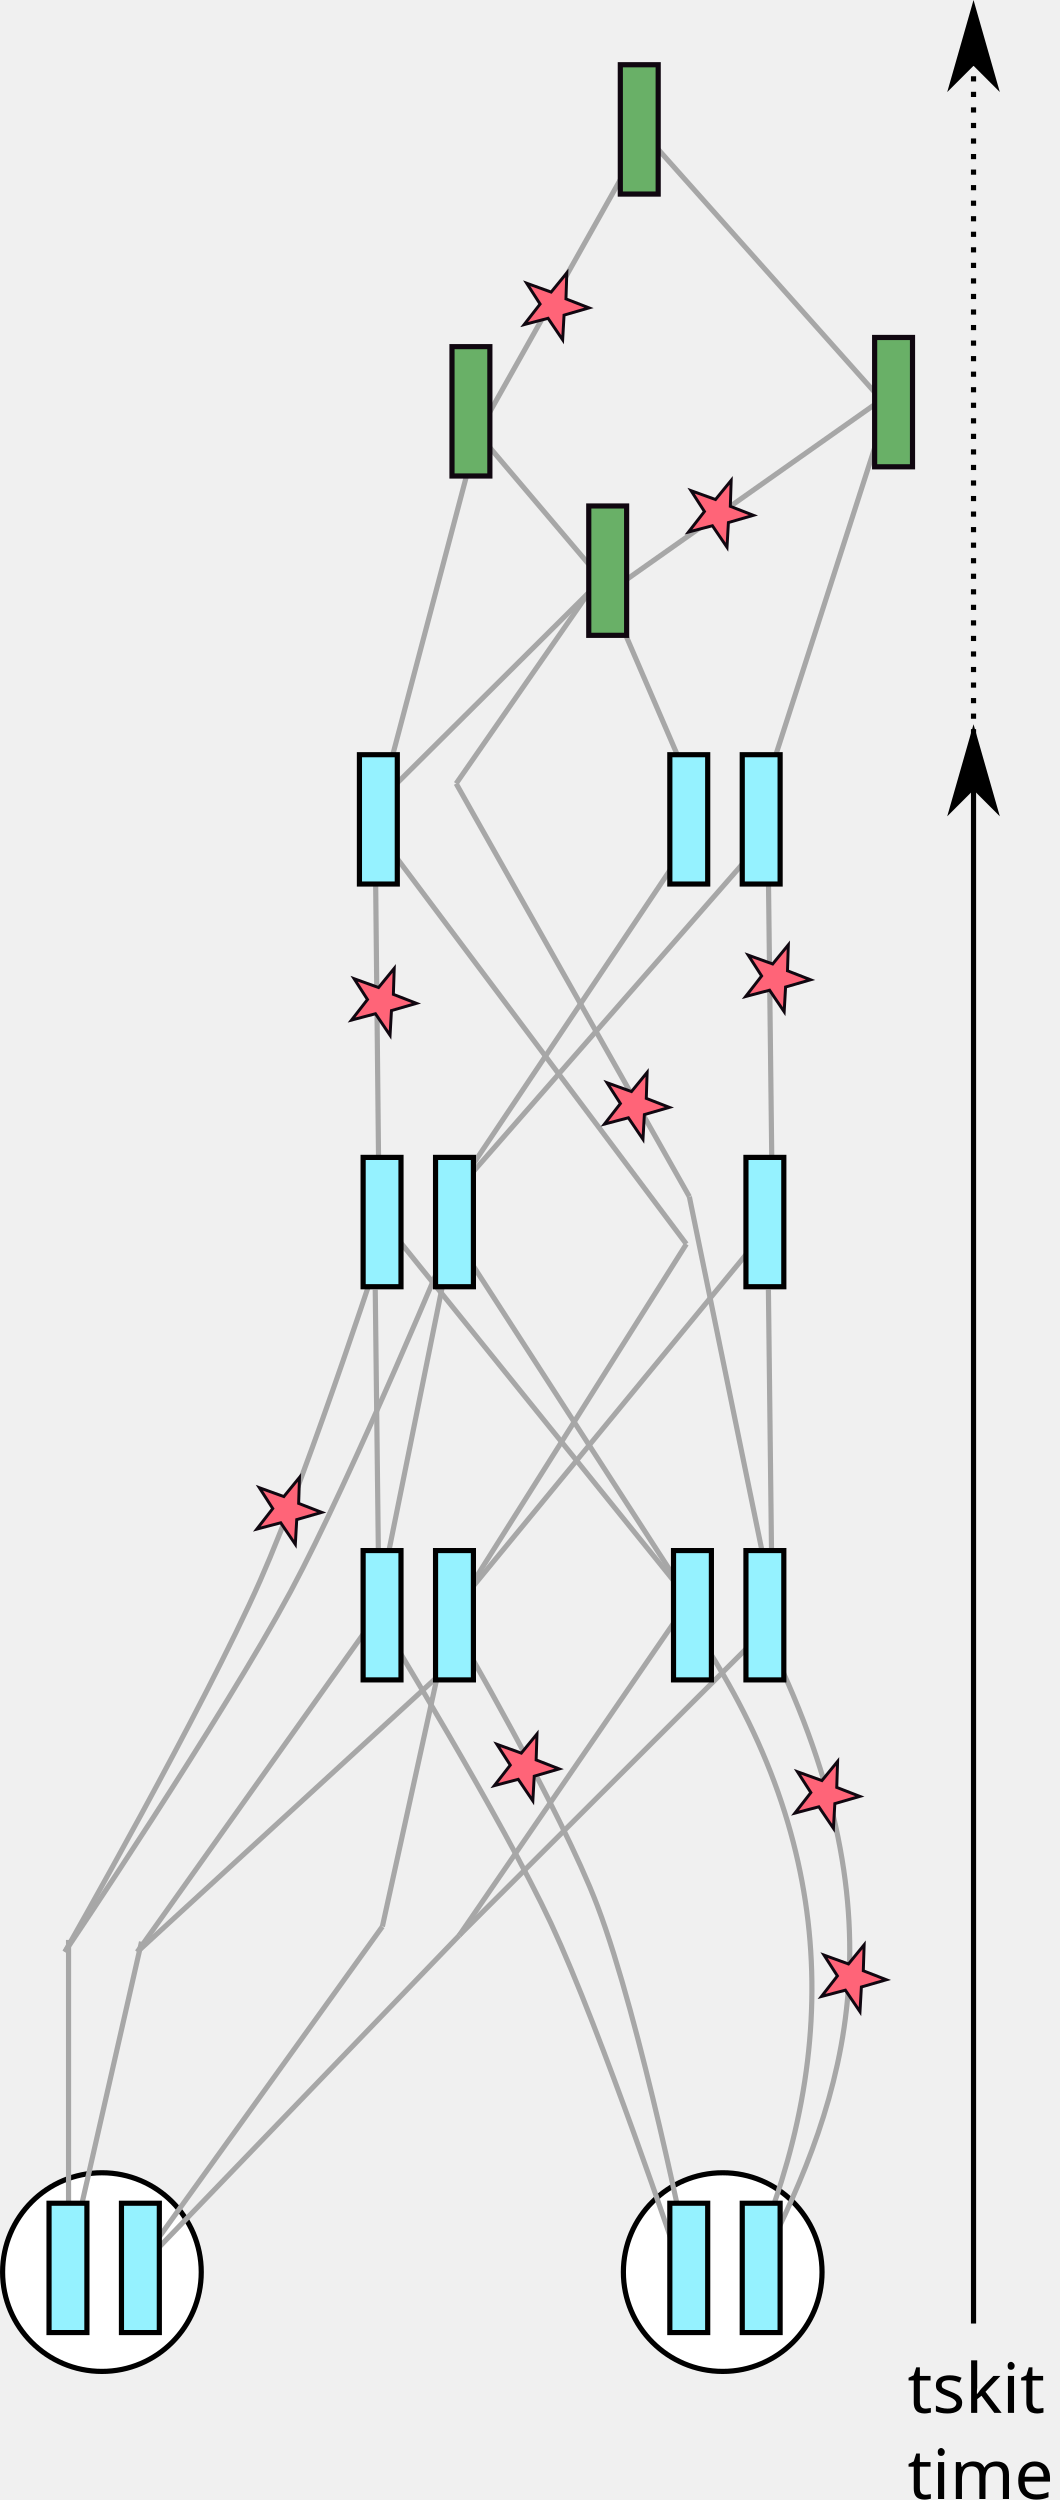
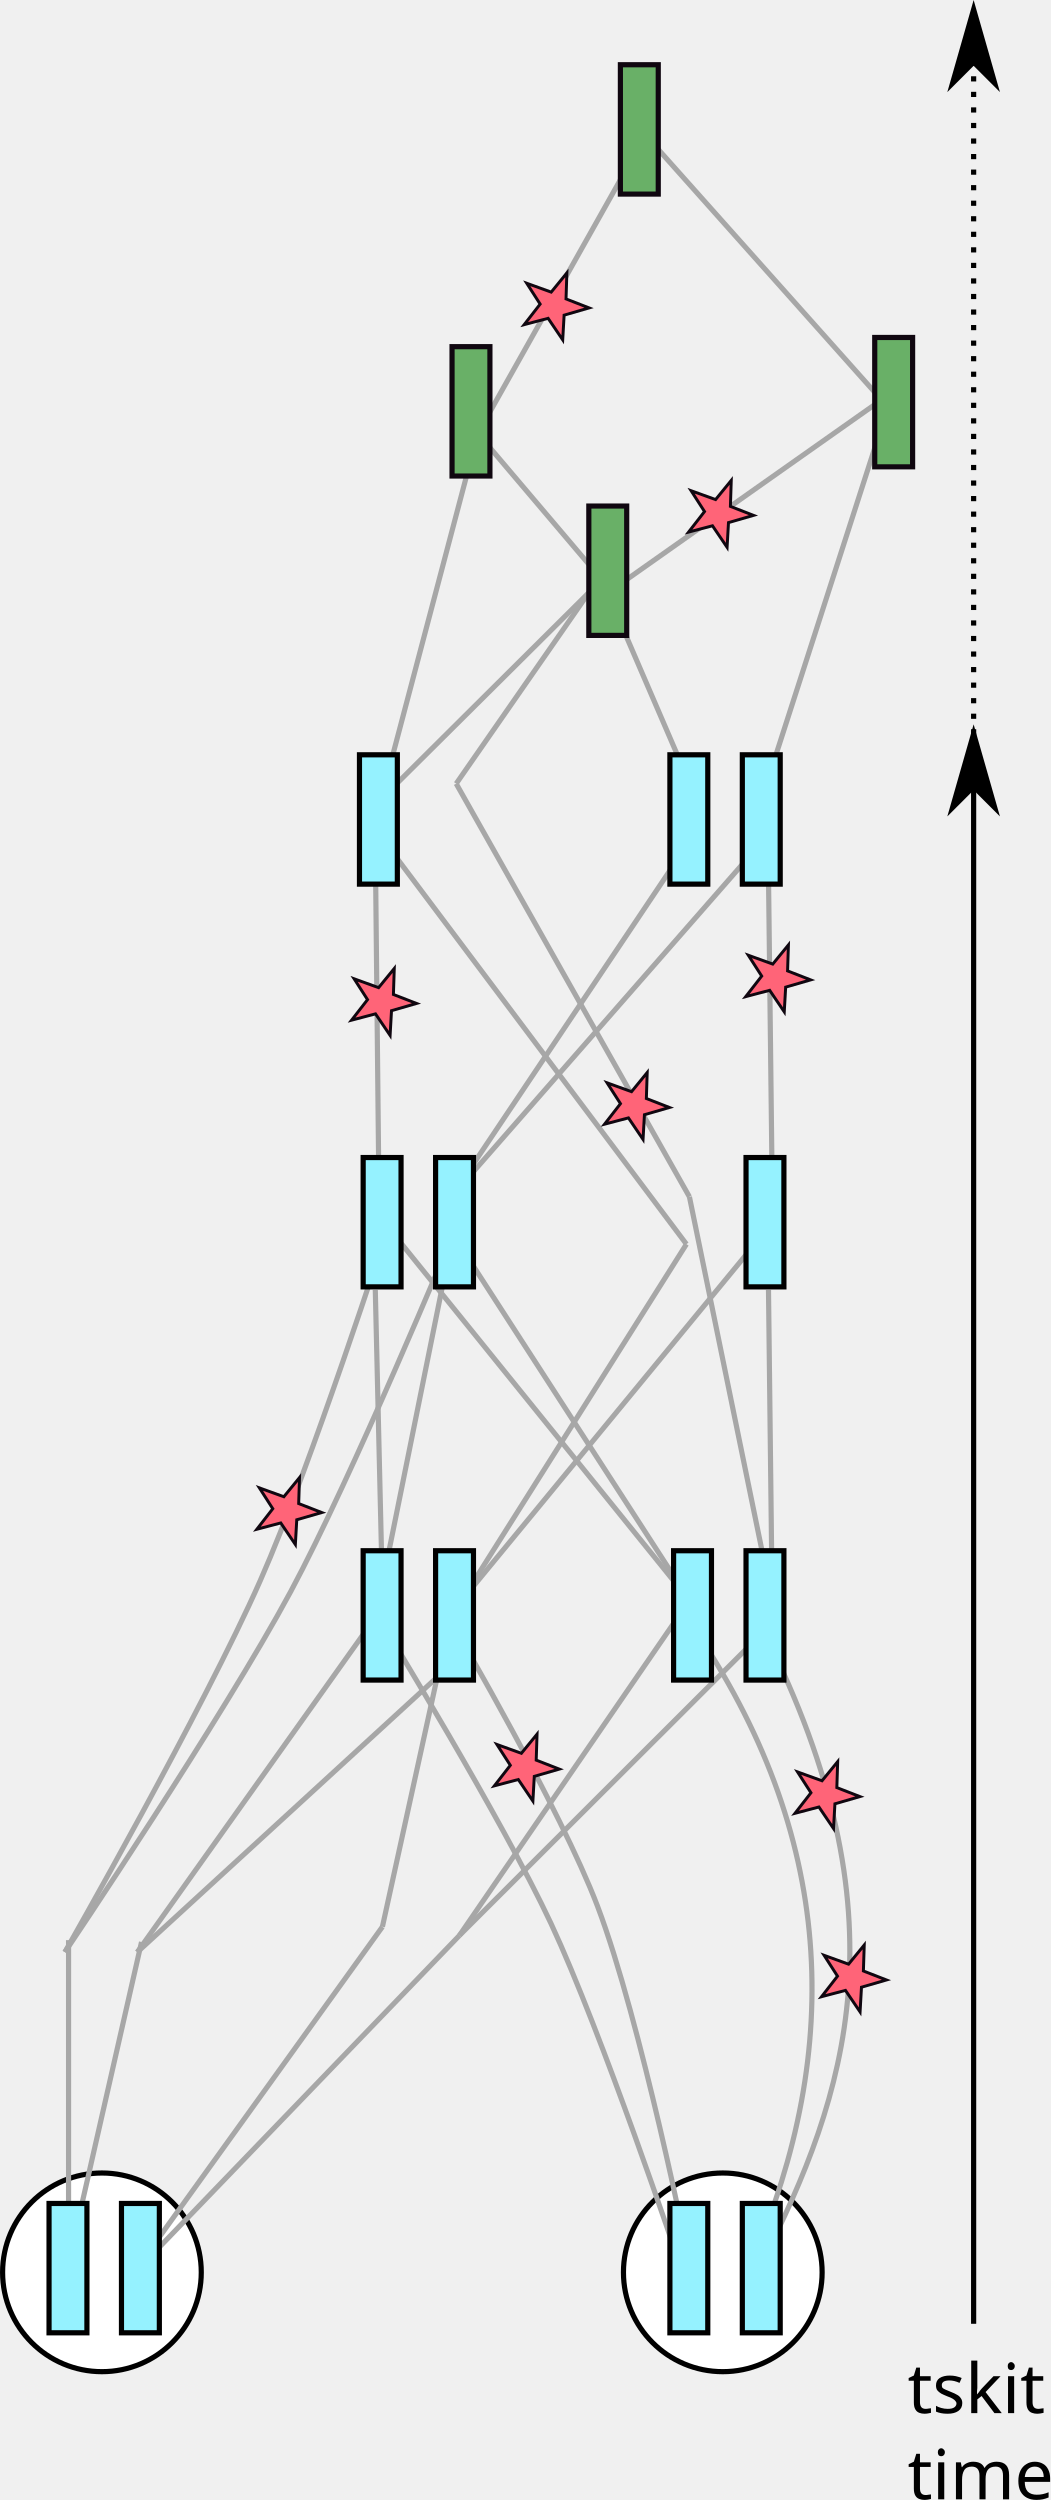
- <svg xmlns="http://www.w3.org/2000/svg" width="54.187mm" height="127.861mm" viewBox="0 0 54.187 127.861" version="1.1" id="svg8">
+ <svg xmlns="http://www.w3.org/2000/svg" width="53.696mm" height="127.847mm" viewBox="0 0 53.696 127.847" version="1.1" id="svg8">
  <defs id="defs2">
    <marker style="overflow:visible" id="marker1506" refX="0" refY="0" orient="auto">
      <path transform="matrix(-0.8,0,0,-0.8,-10,0)" style="fill:#000000;fill-opacity:1;fill-rule:evenodd;stroke:#000000;stroke-width:1pt;stroke-opacity:1" d="M 0,0 5,-5 -12.5,0 5,5 Z" id="path1504" />
    </marker>
    <marker orient="auto" refY="0" refX="0" id="marker9304" style="overflow:visible">
      <path id="path9302" d="M 0,0 5,-5 -12.5,0 5,5 Z" style="fill:#000000;fill-opacity:1;fill-rule:evenodd;stroke:#000000;stroke-width:1pt;stroke-opacity:1" transform="matrix(-0.8,0,0,-0.8,-10,0)" />
    </marker>
    <marker orient="auto" refY="0" refX="0" id="marker8808" style="overflow:visible">
      <path id="path8806" d="M 0,0 5,-5 -12.5,0 5,5 Z" style="fill:#007a8b;fill-opacity:1;fill-rule:evenodd;stroke:#007a8b;stroke-width:1pt;stroke-opacity:1" transform="matrix(-0.8,0,0,-0.8,-10,0)" />
    </marker>
    <marker orient="auto" refY="0" refX="0" id="marker8696" style="overflow:visible">
      <path id="path8694" d="M 0,0 5,-5 -12.5,0 5,5 Z" style="fill:#007a8b;fill-opacity:1;fill-rule:evenodd;stroke:#007a8b;stroke-width:1pt;stroke-opacity:1" transform="matrix(-0.8,0,0,-0.8,-10,0)" />
    </marker>
    <marker orient="auto" refY="0" refX="0" id="marker8590" style="overflow:visible">
      <path id="path8588" d="M 0,0 5,-5 -12.5,0 5,5 Z" style="fill:#007a8b;fill-opacity:1;fill-rule:evenodd;stroke:#007a8b;stroke-width:1pt;stroke-opacity:1" transform="matrix(-0.8,0,0,-0.8,-10,0)" />
    </marker>
    <marker orient="auto" refY="0" refX="0" id="marker5813" style="overflow:visible">
      <path id="path5811" d="M 0,0 5,-5 -12.5,0 5,5 Z" style="fill:#7864e0;fill-opacity:1;fill-rule:evenodd;stroke:#7864e0;stroke-width:1pt;stroke-opacity:1" transform="matrix(-0.8,0,0,-0.8,-10,0)" />
    </marker>
    <marker orient="auto" refY="0" refX="0" id="marker4813" style="overflow:visible">
      <path id="path4811" d="M 0,0 5,-5 -12.5,0 5,5 Z" style="fill:#7864e0;fill-opacity:1;fill-rule:evenodd;stroke:#7864e0;stroke-width:1pt;stroke-opacity:1" transform="matrix(-0.8,0,0,-0.8,-10,0)" />
    </marker>
    <marker orient="auto" refY="0" refX="0" id="marker4695" style="overflow:visible">
      <path id="path4693" d="M 0,0 5,-5 -12.5,0 5,5 Z" style="fill:#7864e0;fill-opacity:1;fill-rule:evenodd;stroke:#7864e0;stroke-width:1pt;stroke-opacity:1" transform="matrix(-0.8,0,0,-0.8,-10,0)" />
    </marker>
    <marker style="overflow:visible" id="marker3421" refX="0" refY="0" orient="auto">
      <path transform="matrix(-0.8,0,0,-0.8,-10,0)" style="fill:#7864e0;fill-opacity:1;fill-rule:evenodd;stroke:#7864e0;stroke-width:1pt;stroke-opacity:1" d="M 0,0 5,-5 -12.5,0 5,5 Z" id="path3419" />
    </marker>
    <marker orient="auto" refY="0" refX="0" id="marker2989" style="overflow:visible">
      <path id="path2987" d="M 0,0 5,-5 -12.5,0 5,5 Z" style="fill:#7864e0;fill-opacity:1;fill-rule:evenodd;stroke:#7864e0;stroke-width:1pt;stroke-opacity:1" transform="matrix(-0.8,0,0,-0.8,-10,0)" />
    </marker>
    <marker orient="auto" refY="0" refX="0" id="marker2527" style="overflow:visible">
      <path id="path2525" d="M 0,0 5,-5 -12.5,0 5,5 Z" style="fill:#000000;fill-opacity:1;fill-rule:evenodd;stroke:#000000;stroke-width:1pt;stroke-opacity:1" transform="matrix(-0.8,0,0,-0.8,-10,0)" />
    </marker>
    <marker orient="auto" refY="0" refX="0" id="marker2022" style="overflow:visible">
      <path id="path2020" d="M 0,0 5,-5 -12.5,0 5,5 Z" style="fill:#7864e0;fill-opacity:1;fill-rule:evenodd;stroke:#7864e0;stroke-width:1pt;stroke-opacity:1" transform="matrix(-0.8,0,0,-0.8,-10,0)" />
    </marker>
    <marker style="overflow:visible" id="marker1788" refX="0" refY="0" orient="auto">
      <path transform="matrix(-0.8,0,0,-0.8,-10,0)" style="fill:#007a8b;fill-opacity:1;fill-rule:evenodd;stroke:#007a8b;stroke-width:1pt;stroke-opacity:1" d="M 0,0 5,-5 -12.5,0 5,5 Z" id="path1786" />
    </marker>
    <marker style="overflow:visible" id="marker1754" refX="0" refY="0" orient="auto">
      <path transform="matrix(-0.8,0,0,-0.8,-10,0)" style="fill:#007a8b;fill-opacity:1;fill-rule:evenodd;stroke:#007a8b;stroke-width:1pt;stroke-opacity:1" d="M 0,0 5,-5 -12.5,0 5,5 Z" id="path1752" />
    </marker>
    <marker style="overflow:visible" id="marker1677" refX="0" refY="0" orient="auto">
      <path transform="matrix(-0.8,0,0,-0.8,-10,0)" style="fill:#ff0000;fill-opacity:1;fill-rule:evenodd;stroke:#ff0000;stroke-width:1pt;stroke-opacity:1" d="M 0,0 5,-5 -12.5,0 5,5 Z" id="path1675" />
    </marker>
    <marker style="overflow:visible" id="marker1125" refX="0" refY="0" orient="auto">
      <path transform="matrix(-0.8,0,0,-0.8,-10,0)" style="fill:#000000;fill-opacity:1;fill-rule:evenodd;stroke:#000000;stroke-width:1pt;stroke-opacity:1" d="M 0,0 5,-5 -12.5,0 5,5 Z" id="path1123" />
    </marker>
    <marker orient="auto" refY="0" refX="0" id="Arrow1Lend" style="overflow:visible">
      <path id="path836" d="M 0,0 5,-5 -12.5,0 5,5 Z" style="fill:#000000;fill-opacity:1;fill-rule:evenodd;stroke:#000000;stroke-width:1pt;stroke-opacity:1" transform="matrix(-0.8,0,0,-0.8,-10,0)" />
    </marker>
    <marker style="overflow:visible" id="marker2527-1" refX="0" refY="0" orient="auto">
      <path transform="matrix(-0.8,0,0,-0.8,-10,0)" style="fill:#000080;fill-opacity:1;fill-rule:evenodd;stroke:#000000;stroke-width:1pt;stroke-opacity:1" d="M 0,0 5,-5 -12.5,0 5,5 Z" id="path2525-7" />
    </marker>
    <marker style="overflow:visible" id="marker4813-9" refX="0" refY="0" orient="auto">
      <path transform="matrix(-0.8,0,0,-0.8,-10,0)" style="fill:#2ebec8;fill-opacity:0.882;fill-rule:evenodd;stroke:#2ebec8;stroke-width:1pt;stroke-opacity:0.882" d="M 0,0 5,-5 -12.5,0 5,5 Z" id="path4811-5" />
    </marker>
    <marker orient="auto" refY="0" refX="0" id="marker4813-9-9" style="overflow:visible">
      <path id="path4811-5-5" d="M 0,0 5,-5 -12.5,0 5,5 Z" style="fill:#2ebec8;fill-opacity:0.882;fill-rule:evenodd;stroke:#2ebec8;stroke-width:1pt;stroke-opacity:0.882" transform="matrix(-0.8,0,0,-0.8,-10,0)" />
    </marker>
    <marker style="overflow:visible" id="marker4813-9-9-0" refX="0" refY="0" orient="auto">
      <path transform="matrix(-0.8,0,0,-0.8,-10,0)" style="fill:#2ebec8;fill-opacity:0.882;fill-rule:evenodd;stroke:#2ebec8;stroke-width:1pt;stroke-opacity:0.882" d="M 0,0 5,-5 -12.5,0 5,5 Z" id="path4811-5-5-2" />
    </marker>
    <marker style="overflow:visible" id="marker2022-4" refX="0" refY="0" orient="auto">
      <path transform="matrix(-0.8,0,0,-0.8,-10,0)" style="fill:#7864e0;fill-opacity:1;fill-rule:evenodd;stroke:#7864e0;stroke-width:1pt;stroke-opacity:1" d="M 0,0 5,-5 -12.5,0 5,5 Z" id="path2020-4" />
    </marker>
    <marker orient="auto" refY="0" refX="0" id="marker2022-4-2" style="overflow:visible">
      <path id="path2020-4-9" d="M 0,0 5,-5 -12.5,0 5,5 Z" style="fill:#7864e0;fill-opacity:1;fill-rule:evenodd;stroke:#7864e0;stroke-width:1pt;stroke-opacity:1" transform="matrix(-0.8,0,0,-0.8,-10,0)" />
    </marker>
    <marker style="overflow:visible" id="marker2022-4-2-6" refX="0" refY="0" orient="auto">
      <path transform="matrix(-0.8,0,0,-0.8,-10,0)" style="fill:#7864e0;fill-opacity:1;fill-rule:evenodd;stroke:#7864e0;stroke-width:1pt;stroke-opacity:1" d="M 0,0 5,-5 -12.5,0 5,5 Z" id="path2020-4-9-8" />
    </marker>
    <marker orient="auto" refY="0" refX="0" id="marker2022-4-2-6-2" style="overflow:visible">
      <path id="path2020-4-9-8-9" d="M 0,0 5,-5 -12.5,0 5,5 Z" style="fill:#7864e0;fill-opacity:1;fill-rule:evenodd;stroke:#7864e0;stroke-width:1pt;stroke-opacity:1" transform="matrix(-0.8,0,0,-0.8,-10,0)" />
    </marker>
    <marker orient="auto" refY="0" refX="0" id="marker2022-4-2-6-5" style="overflow:visible">
      <path id="path2020-4-9-8-8" d="M 0,0 5,-5 -12.5,0 5,5 Z" style="fill:#7864e0;fill-opacity:1;fill-rule:evenodd;stroke:#7864e0;stroke-width:1pt;stroke-opacity:1" transform="matrix(-0.8,0,0,-0.8,-10,0)" />
    </marker>
  </defs>
  <g id="layer6" style="display:inline" transform="translate(-49.26924,-16.11833)">
    <circle style="display:inline;opacity:1;fill:#ffffff;fill-opacity:1;stroke:#000000;stroke-width:0.265;stroke-linecap:round;stroke-miterlimit:4;stroke-dasharray:none;stroke-dashoffset:0;stroke-opacity:1" id="circle8237" cx="54.482" cy="132.323" r="5.08" />
    <circle style="display:inline;opacity:1;fill:#ffffff;fill-opacity:1;stroke:#000000;stroke-width:0.265;stroke-linecap:round;stroke-miterlimit:4;stroke-dasharray:none;stroke-dashoffset:0;stroke-opacity:1" id="circle8241" cx="86.232" cy="132.323" r="5.08" />
  </g>
  <g id="layer3" style="display:inline" transform="translate(-49.26924,-16.11833)">
    <path style="fill:none;fill-rule:evenodd;stroke:#a7a7a7;stroke-width:0.265px;stroke-linecap:butt;stroke-linejoin:miter;stroke-opacity:1" d="M 52.775,131.824 V 115.335" id="path1506" />
-     <path id="path1508" d="m 52.775,131.824 3.733,-16.395" style="fill:none;fill-rule:evenodd;stroke:#a7a7a7;stroke-width:0.265px;stroke-linecap:butt;stroke-linejoin:miter;stroke-opacity:1" />
-     <path id="path1510" d="M 56.479,131.824 68.825,114.652" style="fill:none;fill-rule:evenodd;stroke:#a7a7a7;stroke-width:0.265px;stroke-linecap:butt;stroke-linejoin:miter;stroke-opacity:1" />
-     <path style="fill:none;fill-rule:evenodd;stroke:#a7a7a7;stroke-width:0.265px;stroke-linecap:butt;stroke-linejoin:miter;stroke-opacity:1" d="m 57.366,131.09 15.395,-15.991" id="path1512" />
    <path style="fill:none;fill-rule:evenodd;stroke:#a7a7a7;stroke-width:0.265px;stroke-linecap:butt;stroke-linejoin:miter;stroke-opacity:1" d="m 83.996,131.824 c 0,0 -3.938,-11.746 -6.553,-17.348 -2.467,-5.285 -8.576,-15.253 -8.576,-15.253" id="path1522" />
-     <path id="path1524" d="m 87.7,131.824 c 4.739,-11.008 4.28,-21.903 -3.081,-32.648" style="fill:none;fill-rule:evenodd;stroke:#a7a7a7;stroke-width:0.265px;stroke-linecap:butt;stroke-linejoin:miter;stroke-opacity:1" />
-     <path id="path1530" d="m 84.525,131.824 c 0,0 -2.474,-12.37 -4.705,-18.239 -1.881,-4.947 -7.248,-14.125 -7.248,-14.125" style="fill:none;fill-rule:evenodd;stroke:#a7a7a7;stroke-width:0.265px;stroke-linecap:butt;stroke-linejoin:miter;stroke-opacity:1" />
-     <path style="fill:none;fill-rule:evenodd;stroke:#a7a7a7;stroke-width:0.265px;stroke-linecap:butt;stroke-linejoin:miter;stroke-opacity:1" d="m 88.229,131.824 c 4.349,-8.55 7.415,-17.756 0.094,-32.27" id="path1532" />
-     <path style="fill:none;fill-rule:evenodd;stroke:#a7a7a7;stroke-width:0.265px;stroke-linecap:butt;stroke-linejoin:miter;stroke-opacity:1" d="M 72.883,97.958 84.372,79.743" id="path1538" />
-     <path id="path1540" d="M 72.883,97.958 88.664,78.775" style="fill:none;fill-rule:evenodd;stroke:#a7a7a7;stroke-width:0.265px;stroke-linecap:butt;stroke-linejoin:miter;stroke-opacity:1" />
-     <path id="path1542" d="M 68.65,97.958 72.43,79.248" style="fill:none;fill-rule:evenodd;stroke:#a7a7a7;stroke-width:0.265px;stroke-linecap:butt;stroke-linejoin:miter;stroke-opacity:1" />
-     <path style="fill:none;fill-rule:evenodd;stroke:#a7a7a7;stroke-width:0.265px;stroke-linecap:butt;stroke-linejoin:miter;stroke-opacity:1" d="M 68.65,97.958 68.461,82.083" id="path1544" />
-     <path style="fill:none;fill-rule:evenodd;stroke:#a7a7a7;stroke-width:0.265px;stroke-linecap:butt;stroke-linejoin:miter;stroke-opacity:1" d="M 84.525,97.958 69.113,78.87" id="path1546" />
-     <path id="path1548" d="M 84.525,97.958 72.43,79.248" style="fill:none;fill-rule:evenodd;stroke:#a7a7a7;stroke-width:0.265px;stroke-linecap:butt;stroke-linejoin:miter;stroke-opacity:1" />
-     <path id="path1550" d="M 88.758,97.958 84.525,77.32" style="fill:none;fill-rule:evenodd;stroke:#a7a7a7;stroke-width:0.265px;stroke-linecap:butt;stroke-linejoin:miter;stroke-opacity:1" />
-     <path style="fill:none;fill-rule:evenodd;stroke:#a7a7a7;stroke-width:0.265px;stroke-linecap:butt;stroke-linejoin:miter;stroke-opacity:1" d="M 88.758,97.958 88.569,82.083" id="path1552" />
-     <path style="fill:none;fill-rule:evenodd;stroke:#a7a7a7;stroke-width:0.265px;stroke-linecap:butt;stroke-linejoin:miter;stroke-opacity:1" d="M 68.825,114.652 72.836,96.389" id="path1554" />
-     <path style="fill:none;fill-rule:evenodd;stroke:#a7a7a7;stroke-width:0.265px;stroke-linecap:butt;stroke-linejoin:miter;stroke-opacity:1" d="m 56.29,115.949 16.128,-14.788" id="path1562" />
-     <path id="path1564" d="M 56.29,115.949 68.215,99.177" style="fill:none;fill-rule:evenodd;stroke:#a7a7a7;stroke-width:0.265px;stroke-linecap:butt;stroke-linejoin:miter;stroke-opacity:1" />
-     <path id="path1566" d="m 52.586,115.949 c 0,0 8.112,-12.043 11.543,-18.428 3.166,-5.893 8.301,-18.273 8.301,-18.273" style="fill:none;fill-rule:evenodd;stroke:#a7a7a7;stroke-width:0.265px;stroke-linecap:butt;stroke-linejoin:miter;stroke-opacity:1" />
+     <path style="fill:none;fill-rule:evenodd;stroke:#a7a7a7;stroke-width:0.265px;stroke-linecap:butt;stroke-linejoin:miter;stroke-opacity:1" d="M 68.867,99.224 68.461,82.083" id="path1544" />
    <path style="fill:none;fill-rule:evenodd;stroke:#a7a7a7;stroke-width:0.265px;stroke-linecap:butt;stroke-linejoin:miter;stroke-opacity:1" d="m 52.586,115.949 c 0,0 7.109,-12.462 9.999,-19.014 2.584,-5.858 6.528,-18.066 6.528,-18.066" id="path1568" />
-     <path id="path1574" d="M 84.372,79.743 68.453,58.523" style="fill:none;fill-rule:evenodd;stroke:#a7a7a7;stroke-width:0.265px;stroke-linecap:butt;stroke-linejoin:miter;stroke-opacity:1" />
-     <path style="fill:none;fill-rule:evenodd;stroke:#a7a7a7;stroke-width:0.265px;stroke-linecap:butt;stroke-linejoin:miter;stroke-opacity:1" d="M 84.525,77.32 72.598,56.193" id="path1576" />
-     <path style="fill:none;fill-rule:evenodd;stroke:#a7a7a7;stroke-width:0.265px;stroke-linecap:butt;stroke-linejoin:miter;stroke-opacity:1" d="M 72.354,77.32 84.852,58.657" id="path1578" />
-     <path id="path1580" d="M 72.354,77.32 88.469,58.906" style="fill:none;fill-rule:evenodd;stroke:#a7a7a7;stroke-width:0.265px;stroke-linecap:butt;stroke-linejoin:miter;stroke-opacity:1" />
    <path id="path1582" d="M 68.65,77.32 68.453,58.523" style="fill:none;fill-rule:evenodd;stroke:#a7a7a7;stroke-width:0.265px;stroke-linecap:butt;stroke-linejoin:miter;stroke-opacity:1" />
-     <path id="path8428" d="M 72.76,115.099 88.324,99.555" style="fill:none;fill-rule:evenodd;stroke:#a7a7a7;stroke-width:0.265px;stroke-linecap:butt;stroke-linejoin:miter;stroke-opacity:1" />
-     <path style="fill:none;fill-rule:evenodd;stroke:#a7a7a7;stroke-width:0.265px;stroke-linecap:butt;stroke-linejoin:miter;stroke-opacity:1" d="M 72.76,115.099 84.525,97.958" id="path8430" />
-     <path id="path1572" d="M 88.758,76.791 88.569,60.916" style="display:inline;fill:none;fill-rule:evenodd;stroke:#a7a7a7;stroke-width:0.265px;stroke-linecap:butt;stroke-linejoin:miter;stroke-opacity:1" />
+   </g>
+   <g id="layer25" style="display:inline" transform="translate(-34.66096)">
+     <path style="display:inline;fill:none;fill-rule:evenodd;stroke:#a7a7a7;stroke-width:0.265px;stroke-linecap:butt;stroke-linejoin:miter;stroke-opacity:1" d="M 84.525,97.958 69.113,78.87" id="path1546" transform="translate(-14.60828,-16.11833)" />
+     <path style="display:inline;fill:none;fill-rule:evenodd;stroke:#a7a7a7;stroke-width:0.265px;stroke-linecap:butt;stroke-linejoin:miter;stroke-opacity:1" d="M 72.354,77.32 84.852,58.657" id="path1578" transform="translate(-14.60828,-16.11833)" />
+     <path id="path1580" d="M 72.354,77.32 88.469,58.906" style="display:inline;fill:none;fill-rule:evenodd;stroke:#a7a7a7;stroke-width:0.265px;stroke-linecap:butt;stroke-linejoin:miter;stroke-opacity:1" transform="translate(-14.60828,-16.11833)" />
+     <path id="path1530" d="m 84.525,131.824 c 0,0 -2.474,-12.37 -4.705,-18.239 -1.881,-4.947 -7.248,-14.125 -7.248,-14.125" style="display:inline;fill:none;fill-rule:evenodd;stroke:#a7a7a7;stroke-width:0.265px;stroke-linecap:butt;stroke-linejoin:miter;stroke-opacity:1" transform="translate(-14.60828,-16.11833)" />
+     <path id="path1542" d="M 68.65,97.958 72.43,79.248" style="display:inline;fill:none;fill-rule:evenodd;stroke:#a7a7a7;stroke-width:0.265px;stroke-linecap:butt;stroke-linejoin:miter;stroke-opacity:1" transform="translate(-14.60828,-16.11833)" />
+     <path id="path1548" d="M 84.525,97.958 72.43,79.248" style="display:inline;fill:none;fill-rule:evenodd;stroke:#a7a7a7;stroke-width:0.265px;stroke-linecap:butt;stroke-linejoin:miter;stroke-opacity:1" transform="translate(-14.60828,-16.11833)" />
+     <path id="path1566" d="m 52.586,115.949 c 0,0 8.112,-12.043 11.543,-18.428 3.166,-5.893 8.301,-18.273 8.301,-18.273" style="display:inline;fill:none;fill-rule:evenodd;stroke:#a7a7a7;stroke-width:0.265px;stroke-linecap:butt;stroke-linejoin:miter;stroke-opacity:1" transform="translate(-14.60828,-16.11833)" />
+     <path style="display:inline;fill:none;fill-rule:evenodd;stroke:#a7a7a7;stroke-width:0.265px;stroke-linecap:butt;stroke-linejoin:miter;stroke-opacity:1" d="M 72.883,97.958 84.372,79.743" id="path1538" transform="translate(-14.60828,-16.11833)" />
+     <path id="path1540" d="M 72.883,97.958 88.664,78.775" style="display:inline;fill:none;fill-rule:evenodd;stroke:#a7a7a7;stroke-width:0.265px;stroke-linecap:butt;stroke-linejoin:miter;stroke-opacity:1" transform="translate(-14.60828,-16.11833)" />
+     <path id="path1550" d="M 88.758,97.958 84.525,77.32" style="display:inline;fill:none;fill-rule:evenodd;stroke:#a7a7a7;stroke-width:0.265px;stroke-linecap:butt;stroke-linejoin:miter;stroke-opacity:1" transform="translate(-14.60828,-16.11833)" />
+     <path style="display:inline;fill:none;fill-rule:evenodd;stroke:#a7a7a7;stroke-width:0.265px;stroke-linecap:butt;stroke-linejoin:miter;stroke-opacity:1" d="M 88.758,97.958 88.569,82.083" id="path1552" transform="translate(-14.60828,-16.11833)" />
+     <path id="path1574" d="M 84.372,79.743 68.453,58.523" style="display:inline;fill:none;fill-rule:evenodd;stroke:#a7a7a7;stroke-width:0.265px;stroke-linecap:butt;stroke-linejoin:miter;stroke-opacity:1" transform="translate(-14.60828,-16.11833)" />
+     <path style="display:inline;fill:none;fill-rule:evenodd;stroke:#a7a7a7;stroke-width:0.265px;stroke-linecap:butt;stroke-linejoin:miter;stroke-opacity:1" d="M 84.525,77.32 72.598,56.193" id="path1576" transform="translate(-14.60828,-16.11833)" />
+     <path id="path1572" d="M 88.758,76.791 88.569,60.916" style="display:inline;fill:none;fill-rule:evenodd;stroke:#a7a7a7;stroke-width:0.265px;stroke-linecap:butt;stroke-linejoin:miter;stroke-opacity:1" transform="translate(-14.60828,-16.11833)" />
+     <path id="path1508" d="m 52.775,131.824 3.733,-16.395" style="display:inline;fill:none;fill-rule:evenodd;stroke:#a7a7a7;stroke-width:0.265px;stroke-linecap:butt;stroke-linejoin:miter;stroke-opacity:1" transform="translate(-14.60828,-16.11833)" />
+     <path style="display:inline;fill:none;fill-rule:evenodd;stroke:#a7a7a7;stroke-width:0.265px;stroke-linecap:butt;stroke-linejoin:miter;stroke-opacity:1" d="m 56.29,115.949 16.128,-14.788" id="path1562" transform="translate(-14.60828,-16.11833)" />
+     <path id="path1564" d="M 56.29,115.949 68.215,99.177" style="display:inline;fill:none;fill-rule:evenodd;stroke:#a7a7a7;stroke-width:0.265px;stroke-linecap:butt;stroke-linejoin:miter;stroke-opacity:1" transform="translate(-14.60828,-16.11833)" />
+     <path id="path8428" d="M 72.76,115.099 88.324,99.555" style="display:inline;fill:none;fill-rule:evenodd;stroke:#a7a7a7;stroke-width:0.265px;stroke-linecap:butt;stroke-linejoin:miter;stroke-opacity:1" transform="translate(-14.60828,-16.11833)" />
+     <path style="display:inline;fill:none;fill-rule:evenodd;stroke:#a7a7a7;stroke-width:0.265px;stroke-linecap:butt;stroke-linejoin:miter;stroke-opacity:1" d="M 72.76,115.099 84.525,97.958" id="path8430" transform="translate(-14.60828,-16.11833)" />
+     <path style="display:inline;fill:none;fill-rule:evenodd;stroke:#a7a7a7;stroke-width:0.265px;stroke-linecap:butt;stroke-linejoin:miter;stroke-opacity:1" d="M 68.825,114.652 72.836,96.389" id="path1554" transform="translate(-14.60828,-16.11833)" />
+     <path id="path1510" d="M 56.479,131.824 68.825,114.652" style="display:inline;fill:none;fill-rule:evenodd;stroke:#a7a7a7;stroke-width:0.265px;stroke-linecap:butt;stroke-linejoin:miter;stroke-opacity:1" transform="translate(-14.60828,-16.11833)" />
+     <path style="display:inline;fill:none;fill-rule:evenodd;stroke:#a7a7a7;stroke-width:0.265px;stroke-linecap:butt;stroke-linejoin:miter;stroke-opacity:1" d="m 57.366,131.09 15.395,-15.991" id="path1512" transform="translate(-14.60828,-16.11833)" />
+     <path id="path1524" d="m 87.7,131.824 c 4.739,-11.008 4.28,-21.903 -3.081,-32.648" style="display:inline;fill:none;fill-rule:evenodd;stroke:#a7a7a7;stroke-width:0.265px;stroke-linecap:butt;stroke-linejoin:miter;stroke-opacity:1" transform="translate(-14.60828,-16.11833)" />
+     <path style="display:inline;fill:none;fill-rule:evenodd;stroke:#a7a7a7;stroke-width:0.265px;stroke-linecap:butt;stroke-linejoin:miter;stroke-opacity:1" d="m 88.229,131.824 c 4.349,-8.55 7.415,-17.756 0.094,-32.27" id="path1532" transform="translate(-14.60828,-16.11833)" />
  </g>
  <g id="layer12" style="display:inline" transform="translate(-3.1293869e-7,36.90917)">
    <path transform="translate(-49.26924,-53.0275)" id="path9239" d="M 84.525,56.154 80.048,45.762" style="display:inline;fill:none;fill-rule:evenodd;stroke:#a7a7a7;stroke-width:0.265px;stroke-linecap:butt;stroke-linejoin:miter;stroke-opacity:1" />
    <path id="path9278" d="m 19.489,3.957 4.945,-18.703" style="display:inline;fill:none;fill-rule:evenodd;stroke:#a7a7a7;stroke-width:0.265px;stroke-linecap:butt;stroke-linejoin:miter;stroke-opacity:1" />
    <path style="display:inline;fill:none;fill-rule:evenodd;stroke:#a7a7a7;stroke-width:0.265px;stroke-linecap:butt;stroke-linejoin:miter;stroke-opacity:1" d="M 19.489,3.957 30.779,-7.265" id="path9280" />
    <path id="path9282" d="M 31.131,-6.626 45.08,-16.463" style="display:inline;fill:none;fill-rule:evenodd;stroke:#a7a7a7;stroke-width:0.265px;stroke-linecap:butt;stroke-linejoin:miter;stroke-opacity:1" />
    <path style="display:inline;fill:none;fill-rule:evenodd;stroke:#a7a7a7;stroke-width:0.265px;stroke-linecap:butt;stroke-linejoin:miter;stroke-opacity:1" d="M 38.943,3.985 45.523,-16.45" id="path9284" />
    <path id="path9286" d="M 45.08,-16.463 33.01,-30.002" style="display:inline;fill:none;fill-rule:evenodd;stroke:#a7a7a7;stroke-width:0.265px;stroke-linecap:butt;stroke-linejoin:miter;stroke-opacity:1" />
    <path style="display:inline;fill:none;fill-rule:evenodd;stroke:#a7a7a7;stroke-width:0.265px;stroke-linecap:butt;stroke-linejoin:miter;stroke-opacity:1" d="m 24.434,-14.745 8.576,-15.257" id="path9288" />
    <path id="path9290" d="m 30.779,-7.265 -6.344,-7.48" style="display:inline;fill:none;fill-rule:evenodd;stroke:#a7a7a7;stroke-width:0.265px;stroke-linecap:butt;stroke-linejoin:miter;stroke-opacity:1" />
    <path id="path9658" d="M 23.329,3.166 31.308,-8.324" style="display:inline;fill:none;fill-rule:evenodd;stroke:#a7a7a7;stroke-width:0.265px;stroke-linecap:butt;stroke-linejoin:miter;stroke-opacity:1" />
  </g>
  <g id="layer2" style="display:inline" transform="translate(-49.26924,-16.11833)">
-     <rect style="opacity:1;fill:#95f2ff;fill-opacity:1;stroke:#000000;stroke-width:0.265;stroke-linecap:round;stroke-miterlimit:4;stroke-dasharray:none;stroke-dashoffset:0;stroke-opacity:1" id="rect1300" width="1.937" height="6.615" x="87.42" y="75.313" />
    <rect style="opacity:1;fill:#95f2ff;fill-opacity:1;stroke:#000000;stroke-width:0.265;stroke-linecap:round;stroke-miterlimit:4;stroke-dasharray:none;stroke-dashoffset:0;stroke-opacity:1" id="rect1306" width="1.937" height="6.615" x="67.841" y="75.313" />
-     <rect y="75.313" x="71.545" height="6.615" width="1.937" id="rect1308" style="opacity:1;fill:#95f2ff;fill-opacity:1;stroke:#000000;stroke-width:0.265;stroke-linecap:round;stroke-miterlimit:4;stroke-dasharray:none;stroke-dashoffset:0;stroke-opacity:1" />
-     <rect style="opacity:1;fill:#95f2ff;fill-opacity:1;stroke:#000000;stroke-width:0.265;stroke-linecap:round;stroke-miterlimit:4;stroke-dasharray:none;stroke-dashoffset:0;stroke-opacity:1" id="rect1330" width="1.937" height="6.615" x="67.841" y="95.421" />
-     <rect y="95.421" x="71.545" height="6.615" width="1.937" id="rect1332" style="opacity:1;fill:#95f2ff;fill-opacity:1;stroke:#000000;stroke-width:0.265;stroke-linecap:round;stroke-miterlimit:4;stroke-dasharray:none;stroke-dashoffset:0;stroke-opacity:1" />
    <rect y="128.801" x="51.777" height="6.615" width="1.937" id="rect1338" style="display:inline;opacity:1;fill:#95f2ff;fill-opacity:1;stroke:#000000;stroke-width:0.265;stroke-linecap:round;stroke-miterlimit:4;stroke-dasharray:none;stroke-dashoffset:0;stroke-opacity:1" />
    <rect style="display:inline;opacity:1;fill:#95f2ff;fill-opacity:1;stroke:#000000;stroke-width:0.265;stroke-linecap:round;stroke-miterlimit:4;stroke-dasharray:none;stroke-dashoffset:0;stroke-opacity:1" id="rect1340" width="1.937" height="6.615" x="55.481" y="128.801" />
    <rect y="128.801" x="83.527" height="6.615" width="1.937" id="rect1354" style="display:inline;opacity:1;fill:#95f2ff;fill-opacity:1;stroke:#000000;stroke-width:0.265;stroke-linecap:round;stroke-miterlimit:4;stroke-dasharray:none;stroke-dashoffset:0;stroke-opacity:1" />
    <rect style="display:inline;opacity:1;fill:#95f2ff;fill-opacity:1;stroke:#000000;stroke-width:0.265;stroke-linecap:round;stroke-miterlimit:4;stroke-dasharray:none;stroke-dashoffset:0;stroke-opacity:1" id="rect1356" width="1.937" height="6.615" x="87.231" y="128.801" />
-     <rect y="95.421" x="83.716" height="6.615" width="1.937" id="rect1322" style="display:inline;opacity:1;fill:#95f2ff;fill-opacity:1;stroke:#000000;stroke-width:0.265;stroke-linecap:round;stroke-miterlimit:4;stroke-dasharray:none;stroke-dashoffset:0;stroke-opacity:1" />
-     <rect style="display:inline;opacity:1;fill:#95f2ff;fill-opacity:1;stroke:#000000;stroke-width:0.265;stroke-linecap:round;stroke-miterlimit:4;stroke-dasharray:none;stroke-dashoffset:0;stroke-opacity:1" id="rect1324" width="1.937" height="6.615" x="87.42" y="95.421" />
    <rect y="54.717" x="67.652" height="6.615" width="1.937" id="rect1214" style="display:inline;opacity:1;fill:#95f2ff;fill-opacity:1;stroke:#000000;stroke-width:0.265;stroke-linecap:round;stroke-miterlimit:4;stroke-dasharray:none;stroke-dashoffset:0;stroke-opacity:1" />
-     <rect style="display:inline;opacity:1;fill:#95f2ff;fill-opacity:1;stroke:#000000;stroke-width:0.265;stroke-linecap:round;stroke-miterlimit:4;stroke-dasharray:none;stroke-dashoffset:0;stroke-opacity:1" id="rect1222" width="1.937" height="6.615" x="83.527" y="54.717" />
-     <rect y="54.717" x="87.231" height="6.615" width="1.937" id="rect1224" style="display:inline;opacity:1;fill:#95f2ff;fill-opacity:1;stroke:#000000;stroke-width:0.265;stroke-linecap:round;stroke-miterlimit:4;stroke-dasharray:none;stroke-dashoffset:0;stroke-opacity:1" />
+   </g>
+   <g id="layer26" style="display:inline" transform="translate(-34.66096)">
+     <rect style="display:inline;opacity:1;fill:#95f2ff;fill-opacity:1;stroke:#000000;stroke-width:0.265;stroke-linecap:round;stroke-miterlimit:4;stroke-dasharray:none;stroke-dashoffset:0;stroke-opacity:1" id="rect1300" width="1.937" height="6.615" x="87.42" y="75.313" transform="translate(-14.60828,-16.11833)" />
+     <rect y="75.313" x="71.545" height="6.615" width="1.937" id="rect1308" style="display:inline;opacity:1;fill:#95f2ff;fill-opacity:1;stroke:#000000;stroke-width:0.265;stroke-linecap:round;stroke-miterlimit:4;stroke-dasharray:none;stroke-dashoffset:0;stroke-opacity:1" transform="translate(-14.60828,-16.11833)" />
+     <rect style="display:inline;opacity:1;fill:#95f2ff;fill-opacity:1;stroke:#000000;stroke-width:0.265;stroke-linecap:round;stroke-miterlimit:4;stroke-dasharray:none;stroke-dashoffset:0;stroke-opacity:1" id="rect1330" width="1.937" height="6.615" x="67.841" y="95.421" transform="translate(-14.60828,-16.11833)" />
+     <rect y="95.421" x="71.545" height="6.615" width="1.937" id="rect1332" style="display:inline;opacity:1;fill:#95f2ff;fill-opacity:1;stroke:#000000;stroke-width:0.265;stroke-linecap:round;stroke-miterlimit:4;stroke-dasharray:none;stroke-dashoffset:0;stroke-opacity:1" transform="translate(-14.60828,-16.11833)" />
+     <rect y="95.421" x="83.716" height="6.615" width="1.937" id="rect1322" style="display:inline;opacity:1;fill:#95f2ff;fill-opacity:1;stroke:#000000;stroke-width:0.265;stroke-linecap:round;stroke-miterlimit:4;stroke-dasharray:none;stroke-dashoffset:0;stroke-opacity:1" transform="translate(-14.60828,-16.11833)" />
+     <rect style="display:inline;opacity:1;fill:#95f2ff;fill-opacity:1;stroke:#000000;stroke-width:0.265;stroke-linecap:round;stroke-miterlimit:4;stroke-dasharray:none;stroke-dashoffset:0;stroke-opacity:1" id="rect1324" width="1.937" height="6.615" x="87.42" y="95.421" transform="translate(-14.60828,-16.11833)" />
+     <rect style="display:inline;opacity:1;fill:#95f2ff;fill-opacity:1;stroke:#000000;stroke-width:0.265;stroke-linecap:round;stroke-miterlimit:4;stroke-dasharray:none;stroke-dashoffset:0;stroke-opacity:1" id="rect1222" width="1.937" height="6.615" x="83.527" y="54.717" transform="translate(-14.60828,-16.11833)" />
+     <rect y="54.717" x="87.231" height="6.615" width="1.937" id="rect1224" style="display:inline;opacity:1;fill:#95f2ff;fill-opacity:1;stroke:#000000;stroke-width:0.265;stroke-linecap:round;stroke-miterlimit:4;stroke-dasharray:none;stroke-dashoffset:0;stroke-opacity:1" transform="translate(-14.60828,-16.11833)" />
  </g>
  <g id="layer11" style="display:inline" transform="translate(-3.1293869e-7,36.90917)">
    <rect transform="translate(-49.26924,-53.0275)" y="33.377" x="94.002" height="6.615" width="1.937" id="rect9231" style="display:inline;opacity:1;fill:#69b067;fill-opacity:1;stroke:#100710;stroke-width:0.265;stroke-linecap:round;stroke-miterlimit:4;stroke-dasharray:none;stroke-dashoffset:0;stroke-opacity:1" />
    <rect transform="translate(-49.26924,-53.0275)" y="33.847" x="72.386" height="6.615" width="1.937" id="rect9233" style="display:inline;opacity:1;fill:#69b067;fill-opacity:1;stroke:#100710;stroke-width:0.265;stroke-linecap:round;stroke-miterlimit:4;stroke-dasharray:none;stroke-dashoffset:0;stroke-opacity:1" />
    <rect transform="translate(-49.26924,-53.0275)" style="display:inline;opacity:1;fill:#69b067;fill-opacity:1;stroke:#100710;stroke-width:0.265;stroke-linecap:round;stroke-miterlimit:4;stroke-dasharray:none;stroke-dashoffset:0;stroke-opacity:1" id="rect9235" width="1.937" height="6.615" x="79.381" y="41.996" />
    <rect transform="translate(-49.26924,-53.0275)" style="display:inline;opacity:1;fill:#69b067;fill-opacity:1;stroke:#100710;stroke-width:0.265;stroke-linecap:round;stroke-miterlimit:4;stroke-dasharray:none;stroke-dashoffset:0;stroke-opacity:1" id="rect9237" width="1.937" height="6.615" x="80.995" y="19.429" />
  </g>
  <g id="layer7" style="display:inline" transform="translate(-3.864626,26.83167)">
    <g transform="translate(-71.86294,-42.95)" style="display:inline" id="g2010">
      <text id="text827" y="139.52" x="122.132" style="font-style:normal;font-variant:normal;font-weight:normal;font-stretch:normal;font-size:3.528px;line-height:125%;font-family:sans-serif;-inkscape-font-specification:'sans-serif, Normal';font-variant-ligatures:normal;font-variant-caps:normal;font-variant-numeric:normal;font-feature-settings:normal;text-align:start;letter-spacing:0px;word-spacing:0px;writing-mode:lr-tb;text-anchor:start;fill:#000000;fill-opacity:1;stroke:none;stroke-width:0.265px;stroke-linecap:butt;stroke-linejoin:miter;stroke-opacity:1" xml:space="preserve">
        <tspan style="stroke-width:0.265px" y="139.52" x="122.132" id="tspan825">tskit</tspan>
        <tspan id="tspan829" style="stroke-width:0.265px" y="143.93" x="122.132">time</tspan>
      </text>
      <path style="fill:none;fill-rule:evenodd;stroke:#000000;stroke-width:0.265;stroke-linecap:butt;stroke-linejoin:miter;stroke-miterlimit:4;stroke-dasharray:none;stroke-opacity:1;marker-end:url(#marker1125)" d="M 125.518,134.954 V 53.674" id="path1121" />
    </g>
    <text xml:space="preserve" style="font-style:normal;font-variant:normal;font-weight:normal;font-stretch:normal;font-size:3.528px;line-height:125%;font-family:sans-serif;-inkscape-font-specification:'sans-serif, Normal';font-variant-ligatures:normal;font-variant-caps:normal;font-variant-numeric:normal;font-feature-settings:normal;text-align:start;letter-spacing:0px;word-spacing:0px;writing-mode:lr-tb;text-anchor:start;display:none;fill:#ff52f7;fill-opacity:1;stroke:none;stroke-width:0.265px;stroke-linecap:butt;stroke-linejoin:miter;stroke-opacity:1" x="-29.605" y="17.069" id="text8378">
      <tspan id="tspan8376" x="0" y="0" style="fill:#ff52f7;fill-opacity:1;stroke-width:0.265px">initial population</tspan>
    </text>
    <path transform="translate(-1.4583333e-6)" style="display:inline;fill:none;fill-rule:evenodd;stroke:#000000;stroke-width:0.265;stroke-linecap:butt;stroke-linejoin:miter;stroke-miterlimit:4;stroke-dasharray:0.265, 0.53;stroke-dashoffset:0;stroke-opacity:1;marker-end:url(#marker9304)" d="M 53.655,10.724 V -26.317" id="path9298" />
  </g>
  <g id="layer15" style="display:inline" transform="translate(-3.1293869e-7,36.90917)">
    <path style="opacity:1;fill:#ff6478;fill-opacity:1;stroke:#100710;stroke-width:0.152;stroke-linecap:round;stroke-miterlimit:4;stroke-dasharray:none;stroke-dashoffset:0;stroke-opacity:1" id="path9661" d="m 40.178,13.571 -0.072,1.264 -0.746,-1.101 -1.224,0.322 0.816,-1.05 -0.685,-1.065 1.251,0.452 0.801,-0.98 -0.043,1.329 1.18,0.459 z" />
    <path d="m 20.021,14.776 -0.072,1.264 -0.746,-1.101 -1.224,0.322 0.816,-1.05 -0.685,-1.065 1.251,0.452 0.801,-0.98 -0.043,1.329 1.18,0.459 z" id="path9663" style="opacity:1;fill:#ff6478;fill-opacity:1;stroke:#100710;stroke-width:0.152;stroke-linecap:round;stroke-miterlimit:4;stroke-dasharray:none;stroke-dashoffset:0;stroke-opacity:1" />
    <path style="opacity:1;fill:#ff6478;fill-opacity:1;stroke:#100710;stroke-width:0.152;stroke-linecap:round;stroke-miterlimit:4;stroke-dasharray:none;stroke-dashoffset:0;stroke-opacity:1" id="path9665" d="m 32.956,20.096 -0.072,1.264 -0.746,-1.101 -1.224,0.322 0.816,-1.05 -0.685,-1.065 1.251,0.452 0.801,-0.98 -0.043,1.329 1.18,0.459 z" />
    <path d="m 27.323,53.931 -0.072,1.264 -0.746,-1.101 -1.224,0.322 0.816,-1.05 -0.685,-1.065 1.251,0.452 0.801,-0.98 -0.043,1.329 1.18,0.459 z" id="path9667" style="opacity:1;fill:#ff6478;fill-opacity:1;stroke:#100710;stroke-width:0.152;stroke-linecap:round;stroke-miterlimit:4;stroke-dasharray:none;stroke-dashoffset:0;stroke-opacity:1" />
    <path style="opacity:1;fill:#ff6478;fill-opacity:1;stroke:#100710;stroke-width:0.152;stroke-linecap:round;stroke-miterlimit:4;stroke-dasharray:none;stroke-dashoffset:0;stroke-opacity:1" id="path9669" d="m 42.697,55.336 -0.072,1.264 -0.746,-1.101 -1.224,0.322 0.816,-1.05 -0.685,-1.065 1.251,0.452 0.801,-0.98 -0.043,1.329 1.18,0.459 z" />
    <path d="m 44.055,64.714 -0.072,1.264 -0.746,-1.101 -1.224,0.322 0.816,-1.05 -0.685,-1.065 1.251,0.452 0.801,-0.98 -0.043,1.329 1.18,0.459 z" id="path9671" style="opacity:1;fill:#ff6478;fill-opacity:1;stroke:#100710;stroke-width:0.152;stroke-linecap:round;stroke-miterlimit:4;stroke-dasharray:none;stroke-dashoffset:0;stroke-opacity:1" />
    <path style="opacity:1;fill:#ff6478;fill-opacity:1;stroke:#100710;stroke-width:0.152;stroke-linecap:round;stroke-miterlimit:4;stroke-dasharray:none;stroke-dashoffset:0;stroke-opacity:1" id="path9673" d="m 28.848,-20.793 -0.072,1.264 -0.746,-1.101 -1.224,0.322 0.816,-1.05 -0.685,-1.065 1.251,0.452 0.801,-0.98 -0.043,1.329 1.18,0.459 z" />
    <path d="m 37.254,-10.184 -0.072,1.264 -0.746,-1.101 -1.224,0.322 0.816,-1.05 -0.685,-1.065 1.251,0.452 0.801,-0.98 -0.043,1.329 1.18,0.459 z" id="path9675" style="opacity:1;fill:#ff6478;fill-opacity:1;stroke:#100710;stroke-width:0.152;stroke-linecap:round;stroke-miterlimit:4;stroke-dasharray:none;stroke-dashoffset:0;stroke-opacity:1" />
    <path style="opacity:1;fill:#ff6478;fill-opacity:1;stroke:#100710;stroke-width:0.152;stroke-linecap:round;stroke-miterlimit:4;stroke-dasharray:none;stroke-dashoffset:0;stroke-opacity:1" id="path9677" d="m 15.176,40.81 -0.072,1.264 -0.746,-1.101 -1.224,0.322 0.816,-1.05 -0.685,-1.065 1.251,0.452 0.801,-0.98 -0.043,1.329 1.18,0.459 z" />
  </g>
</svg>
